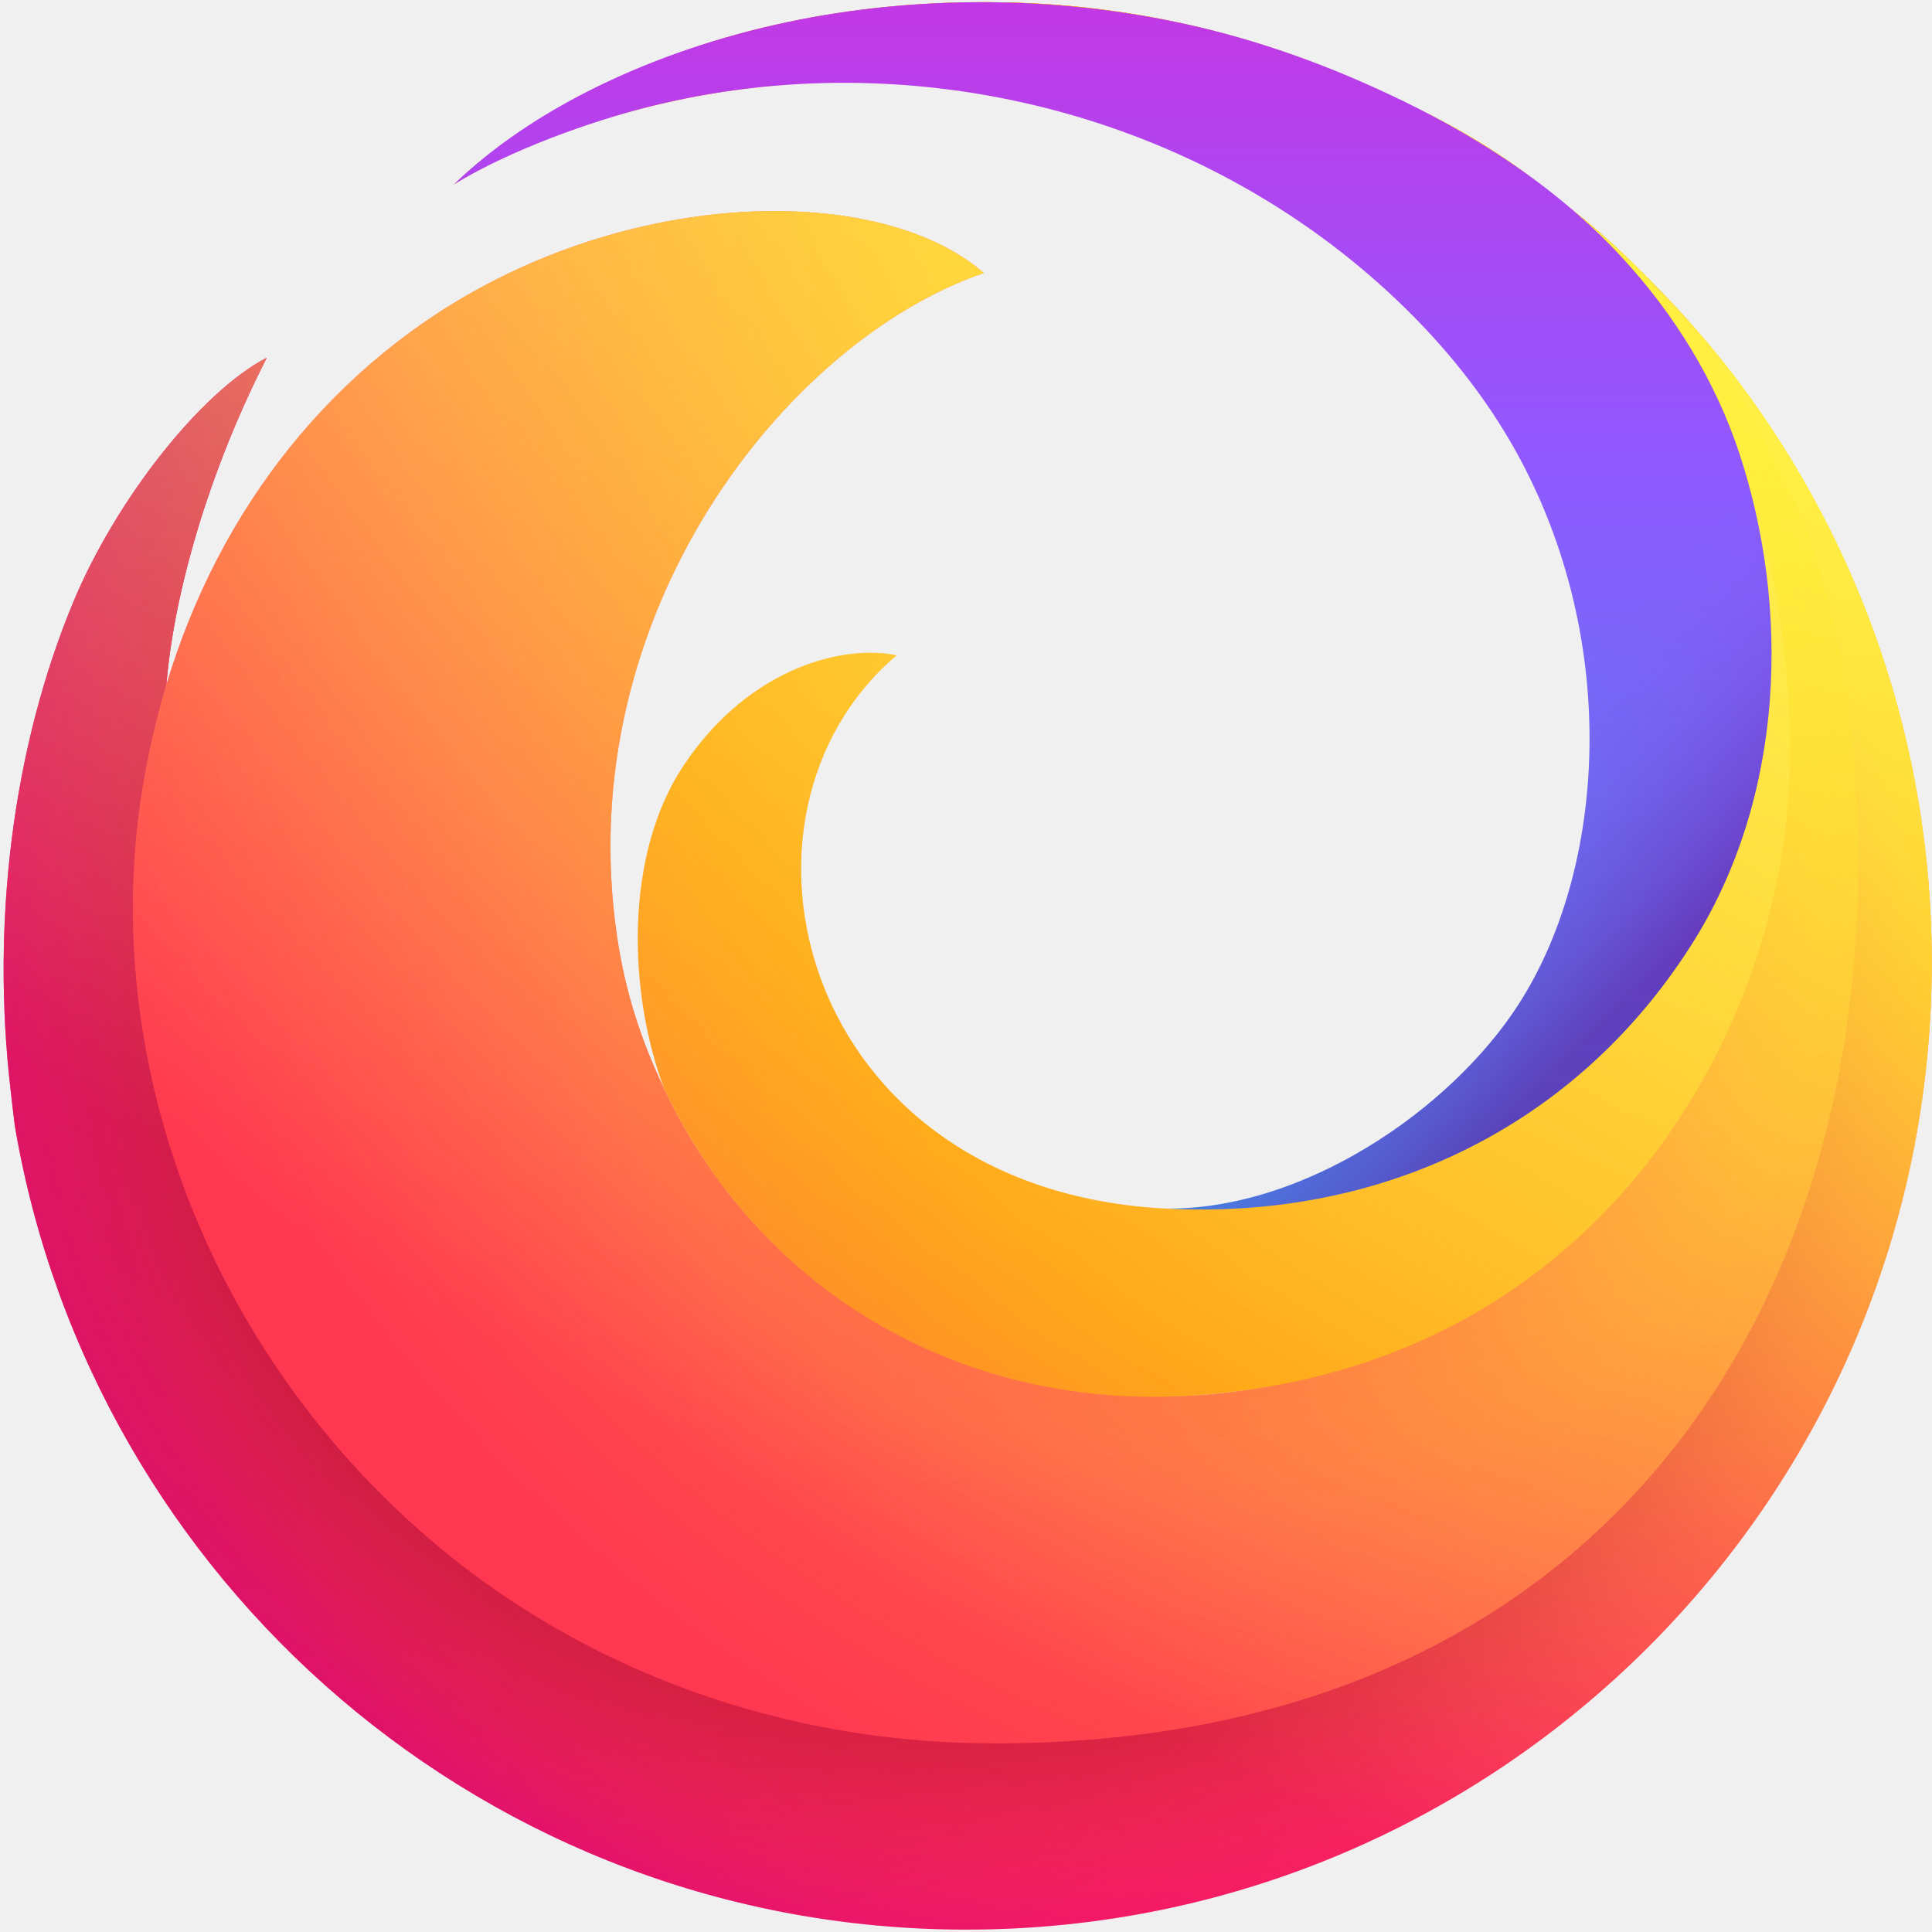
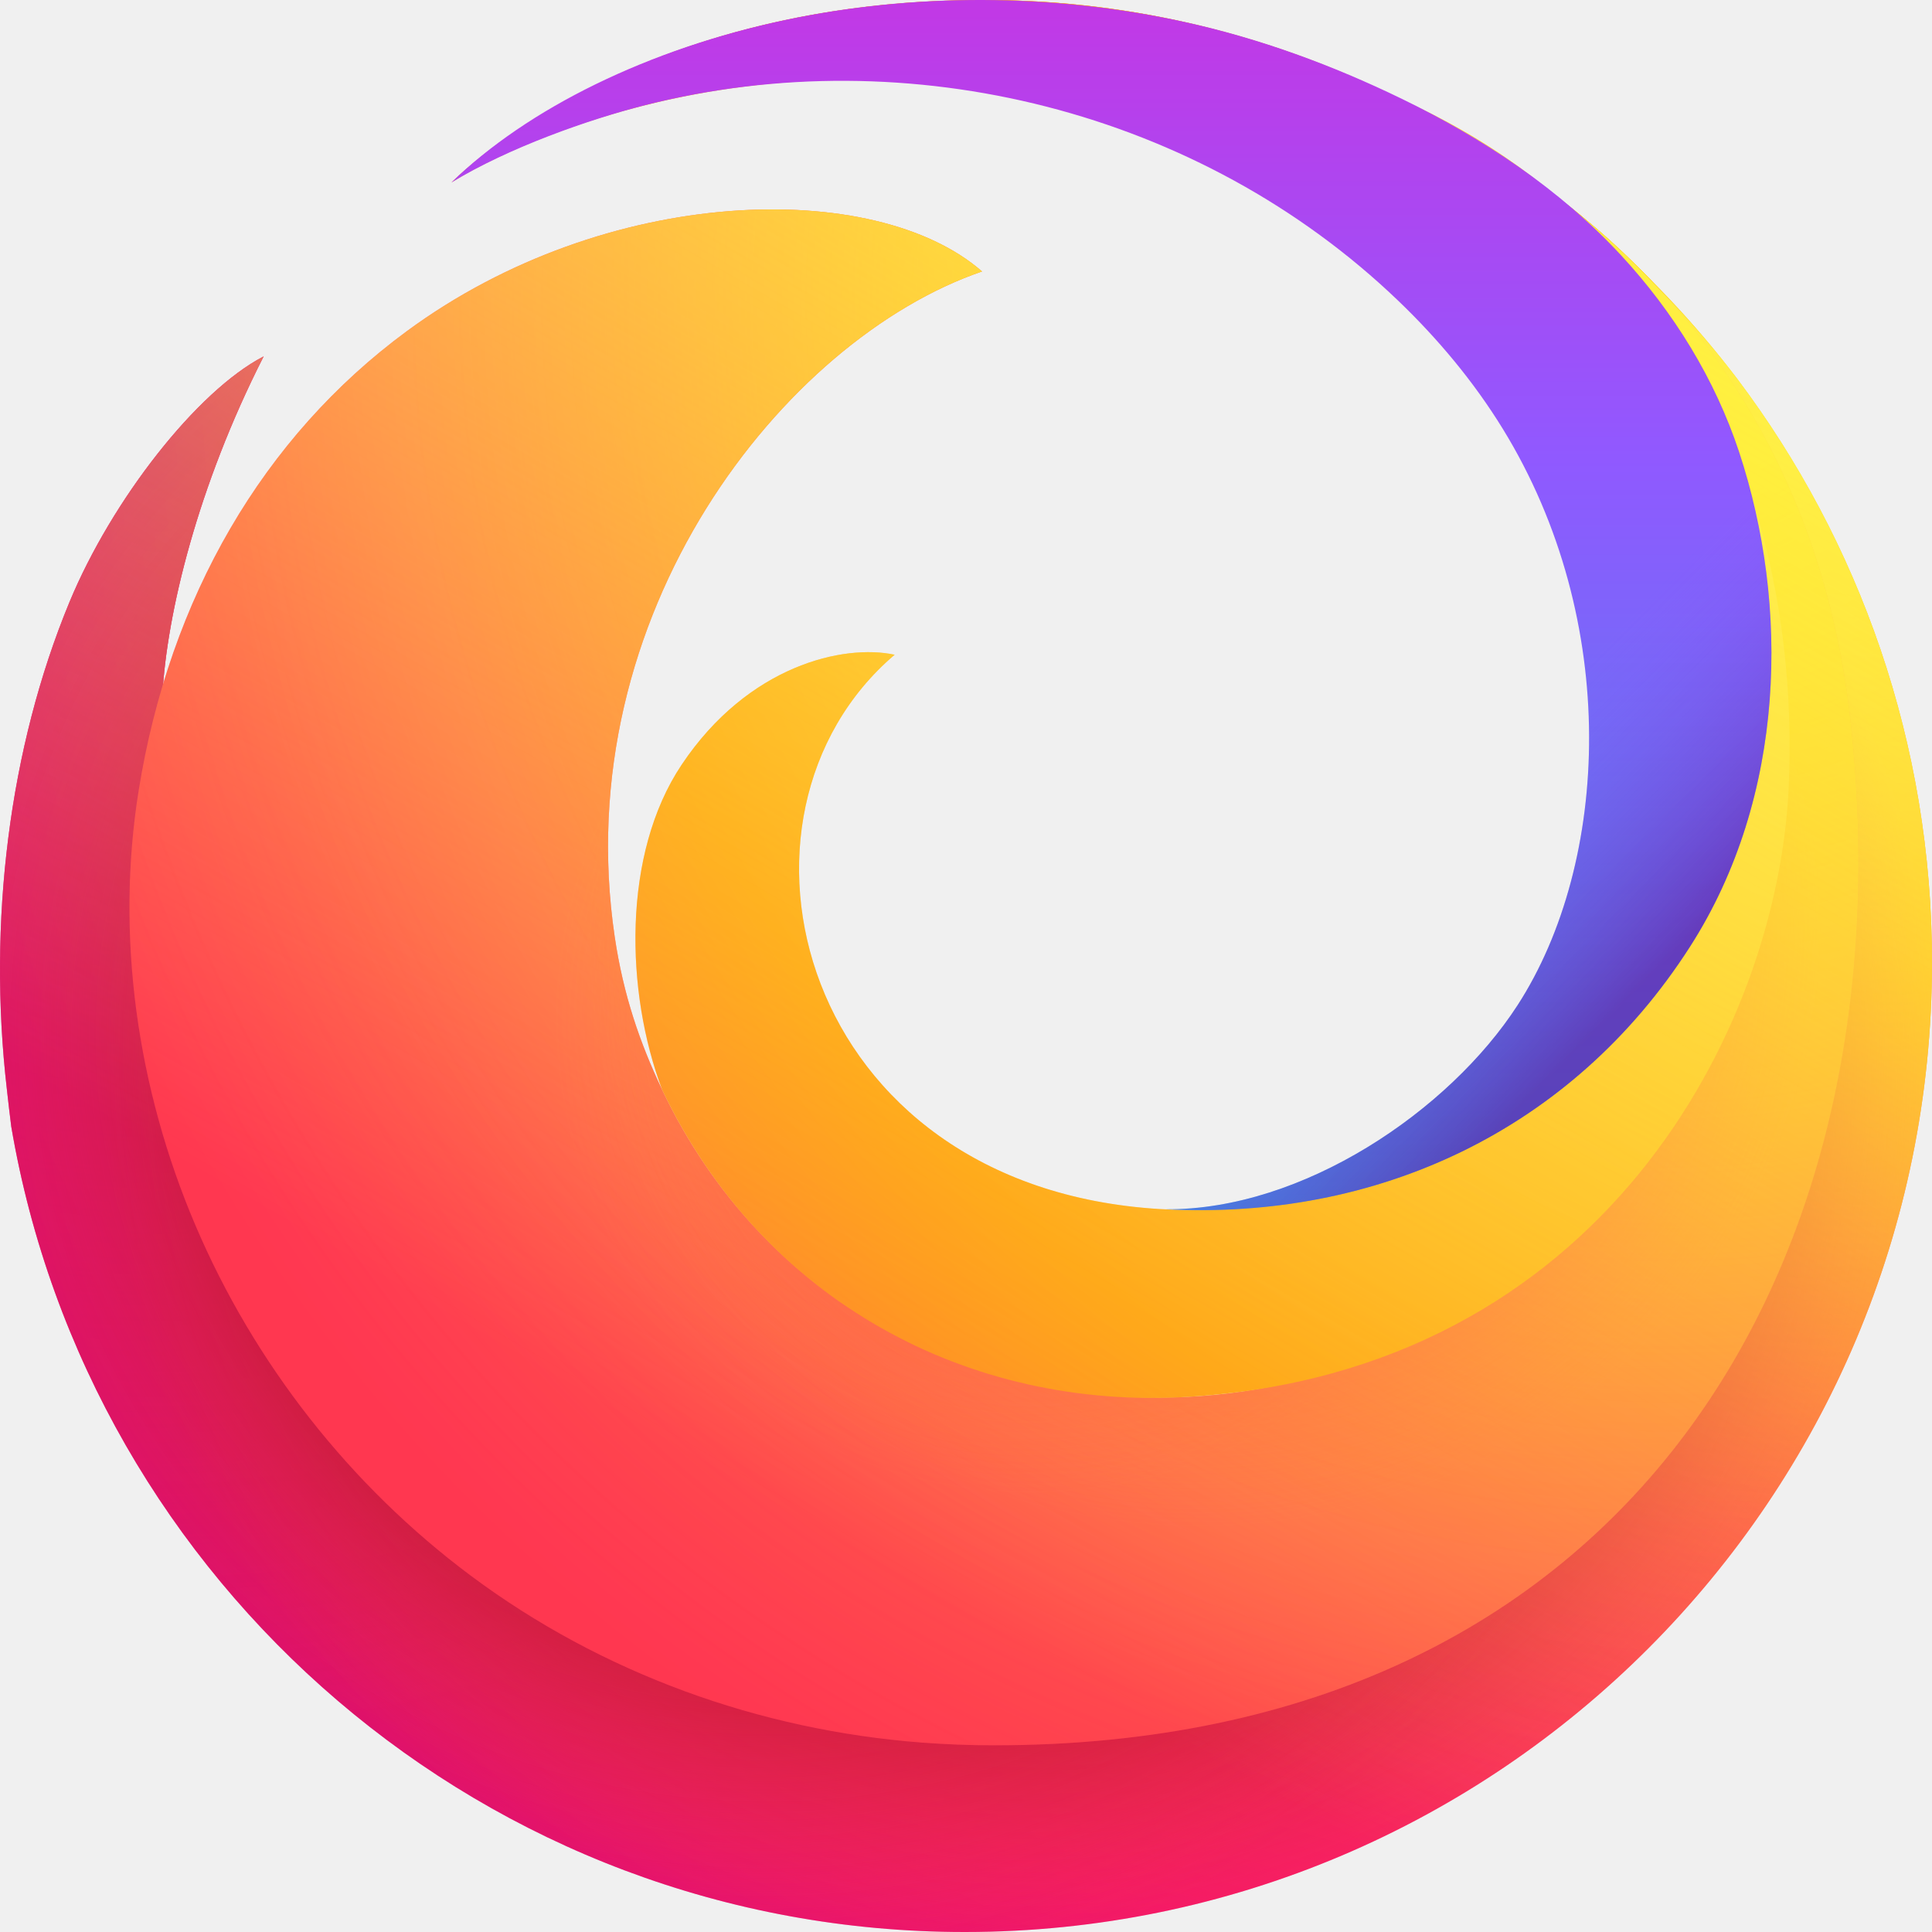
<svg xmlns="http://www.w3.org/2000/svg" width="500" height="500" viewBox="0 0 500 500" fill="none">
-   <g clip-path="url(#clip0_125_157)">
-     <path d="M449.694 98.46C404.598 39.093 334.289 2.094 260.344 0.619C202.418 -0.536 162.393 16.864 139.748 30.853C170.046 13.289 213.885 3.327 252.27 3.817C351.017 5.077 457.063 72.29 472.813 193.451C490.894 332.534 393.991 448.614 257.662 448.965C107.68 449.35 16.46 316.6 40.301 197.364C41.492 191.41 40.898 185.618 42.882 179.991C44.019 159.026 51.941 126.163 69.033 92.585C51.764 101.517 29.771 129.775 18.913 155.95C3.259 193.685 -2.258 238.811 2.708 281.744C3.082 284.975 3.42 288.198 3.843 291.402C23.931 409.483 126.532 499.379 250.102 499.379C388.084 499.379 499.94 387.299 499.94 249.042C499.94 192.512 481.232 140.365 449.694 98.46Z" fill="url(#paint0_radial_125_157)" />
+   <g clip-path="url(#clip0_1_7)">
+     <path d="M449.654 98.128C404.468 38.62 334.019 1.533 259.925 0.055C201.883 -1.103 161.778 16.339 139.088 30.361C169.446 12.755 213.373 2.769 251.835 3.26C350.78 4.524 457.038 71.895 472.82 193.345C490.937 332.758 393.84 449.114 257.237 449.466C106.955 449.852 15.552 316.787 39.441 197.267C40.634 191.299 40.039 185.493 42.028 179.853C43.166 158.838 51.105 125.897 68.23 92.24C50.927 101.192 28.89 129.518 18.01 155.755C2.324 193.58 -3.203 238.813 1.773 281.848C2.147 285.086 2.487 288.317 2.91 291.529C23.038 409.89 125.845 500 249.662 500C387.921 500 500.001 387.654 500.001 249.068C500.001 192.404 481.256 140.133 449.654 98.128Z" fill="url(#paint0_radial_1_7)" />
    <g opacity="0.67">
-       <path d="M449.694 98.46C404.598 39.093 334.289 2.094 260.344 0.619C202.418 -0.536 162.393 16.864 139.748 30.853C170.046 13.289 213.885 3.327 252.27 3.817C351.017 5.077 457.063 72.29 472.813 193.451C490.894 332.534 393.991 448.614 257.662 448.965C107.68 449.35 16.46 316.6 40.301 197.364C41.492 191.41 40.898 185.618 42.882 179.991C44.019 159.026 51.941 126.163 69.033 92.585C51.764 101.517 29.771 129.775 18.913 155.95C3.259 193.685 -2.258 238.811 2.708 281.744C3.082 284.975 3.42 288.198 3.843 291.402C23.931 409.483 126.532 499.379 250.102 499.379C388.084 499.379 499.94 387.299 499.94 249.042C499.94 192.512 481.232 140.365 449.694 98.46Z" fill="url(#paint1_radial_125_157)" />
+       <path d="M449.654 98.128C404.468 38.62 334.019 1.533 259.925 0.055C201.883 -1.103 161.778 16.339 139.088 30.361C169.446 12.755 213.373 2.769 251.835 3.26C350.78 4.524 457.038 71.895 472.82 193.345C490.937 332.758 393.84 449.114 257.237 449.466C106.955 449.852 15.552 316.787 39.441 197.267C40.634 191.299 40.039 185.493 42.028 179.853C43.166 158.838 51.105 125.897 68.23 92.24C50.927 101.192 28.89 129.518 18.01 155.755C2.324 193.58 -3.203 238.813 1.773 281.848C2.147 285.086 2.487 288.317 2.91 291.529C23.038 409.89 125.845 500 249.662 500C387.921 500 500.001 387.654 500.001 249.068C500.001 192.404 481.256 140.133 449.654 98.128Z" fill="url(#paint1_radial_1_7)" />
    </g>
-     <path d="M449.694 98.46C404.598 39.093 334.289 2.094 260.344 0.619C202.418 -0.536 162.393 16.864 139.748 30.853C170.046 13.289 213.885 3.327 252.27 3.817C351.017 5.077 457.063 72.29 472.813 193.451C490.894 332.534 393.991 448.614 257.662 448.965C107.68 449.35 16.46 316.6 40.301 197.364C41.492 191.41 40.898 185.618 42.882 179.991C44.019 159.026 51.941 126.163 69.033 92.585C51.764 101.517 29.771 129.775 18.913 155.95C3.259 193.685 -2.258 238.811 2.708 281.744C3.082 284.975 3.42 288.198 3.843 291.402C23.931 409.483 126.532 499.379 250.102 499.379C388.084 499.379 499.94 387.299 499.94 249.042C499.94 192.512 481.232 140.365 449.694 98.46Z" fill="url(#paint2_radial_125_157)" />
-     <path d="M449.694 98.46C404.598 39.093 334.289 2.094 260.344 0.619C202.418 -0.536 162.393 16.864 139.748 30.853C170.046 13.289 213.885 3.327 252.27 3.817C351.017 5.077 457.063 72.29 472.813 193.451C490.894 332.534 393.991 448.614 257.662 448.965C107.68 449.35 16.46 316.6 40.301 197.364C41.492 191.41 40.898 185.618 42.882 179.991C44.019 159.026 51.941 126.163 69.033 92.585C51.764 101.517 29.771 129.775 18.913 155.95C3.259 193.685 -2.258 238.811 2.708 281.744C3.082 284.975 3.42 288.198 3.843 291.402C23.931 409.483 126.532 499.379 250.102 499.379C388.084 499.379 499.94 387.299 499.94 249.042C499.94 192.512 481.232 140.365 449.694 98.46Z" fill="url(#paint3_radial_125_157)" />
-     <path d="M449.694 98.46C404.598 39.093 334.289 2.094 260.344 0.619C202.418 -0.536 162.393 16.864 139.748 30.853C170.046 13.289 213.885 3.327 252.27 3.817C351.017 5.077 457.063 72.29 472.813 193.451C490.894 332.534 393.991 448.614 257.662 448.965C107.68 449.35 16.46 316.6 40.301 197.364C41.492 191.41 40.898 185.618 42.882 179.991C44.019 159.026 51.941 126.163 69.033 92.585C51.764 101.517 29.771 129.775 18.913 155.95C3.259 193.685 -2.258 238.811 2.708 281.744C3.082 284.975 3.42 288.198 3.843 291.402C23.931 409.483 126.532 499.379 250.102 499.379C388.084 499.379 499.94 387.299 499.94 249.042C499.94 192.512 481.232 140.365 449.694 98.46Z" fill="url(#paint4_radial_125_157)" />
-     <path d="M472.813 193.451C474.81 208.81 475.399 223.913 474.694 238.633C482.966 237.406 491.255 236.294 499.559 235.331C496.797 184.094 478.666 136.954 449.694 98.46C404.598 39.093 334.289 2.094 260.344 0.619C202.418 -0.536 162.393 16.864 139.749 30.853C170.047 13.289 213.885 3.327 252.27 3.817C351.017 5.077 457.063 72.29 472.813 193.451Z" fill="url(#paint5_linear_125_157)" />
-     <path d="M478.887 186.534C464.846 59.912 351.879 2.996 252.27 3.816C213.884 4.133 170.047 13.288 139.748 30.853C125.596 39.596 118.233 47 117.545 47.708C118.348 47.041 120.748 45.066 124.73 42.334C124.86 42.243 124.992 42.154 125.123 42.063C125.236 41.986 125.354 41.907 125.469 41.829C139.912 31.851 156.213 24.604 173.45 19.555C199.774 11.844 228.277 9.255 255.681 9.944C368.335 16.438 447.834 109.905 450.602 209.396C452.892 291.738 385.468 357.406 307.749 361.209C251.226 363.975 197.982 336.634 171.96 281.937C166.172 269.769 161.926 257.401 159.712 242.45C147.383 159.21 203.303 88.224 254.584 70.649C226.915 46.493 157.601 48.131 106.01 86.071C68.857 113.393 44.756 154.964 36.771 204.559C30.683 242.371 36.416 281.694 51.367 316.813C66.601 352.598 91.376 384.146 122.523 407.376C156.346 432.602 197.075 447.281 239.053 450.478C245.244 450.949 251.453 451.18 257.662 451.18C422.723 451.18 494.345 325.934 478.887 186.534Z" fill="url(#paint6_radial_125_157)" />
-     <path d="M478.887 186.534C464.846 59.912 351.879 2.996 252.27 3.816C213.884 4.133 170.047 13.288 139.748 30.853C125.596 39.596 118.233 47 117.545 47.708C118.348 47.041 120.748 45.066 124.73 42.334C124.86 42.243 124.992 42.154 125.123 42.063C125.236 41.986 125.354 41.907 125.469 41.829C139.912 31.851 156.213 24.604 173.45 19.555C199.774 11.844 228.277 9.255 255.681 9.944C368.335 16.438 447.834 109.905 450.602 209.396C452.892 291.738 385.468 357.406 307.749 361.209C251.226 363.975 197.982 336.634 171.96 281.937C166.172 269.769 161.926 257.401 159.712 242.45C147.383 159.21 203.303 88.224 254.584 70.649C226.915 46.493 157.601 48.131 106.01 86.071C68.857 113.393 44.756 154.964 36.771 204.559C30.683 242.371 36.416 281.694 51.367 316.813C66.601 352.598 91.376 384.146 122.523 407.376C156.346 432.602 197.075 447.281 239.053 450.478C245.244 450.949 251.453 451.18 257.662 451.18C422.723 451.18 494.345 325.934 478.887 186.534Z" fill="url(#paint7_radial_125_157)" />
-     <path opacity="0.53" d="M478.887 186.534C464.846 59.912 351.879 2.996 252.27 3.816C213.884 4.133 170.047 13.288 139.748 30.853C125.596 39.596 118.233 47 117.545 47.708C118.348 47.041 120.748 45.066 124.73 42.334C124.86 42.243 124.992 42.154 125.123 42.063C125.236 41.986 125.354 41.907 125.469 41.829C139.912 31.851 156.213 24.604 173.45 19.555C199.774 11.844 228.277 9.255 255.681 9.944C368.335 16.438 447.834 109.905 450.602 209.396C452.892 291.738 385.468 357.406 307.749 361.209C251.226 363.975 197.982 336.634 171.96 281.937C166.172 269.769 161.926 257.401 159.712 242.45C147.383 159.21 203.303 88.224 254.584 70.649C226.915 46.493 157.601 48.131 106.01 86.071C68.857 113.393 44.756 154.964 36.771 204.559C30.683 242.371 36.416 281.694 51.367 316.813C66.601 352.598 91.376 384.146 122.523 407.376C156.346 432.602 197.075 447.281 239.053 450.478C245.244 450.949 251.453 451.18 257.662 451.18C422.723 451.18 494.345 325.934 478.887 186.534Z" fill="url(#paint8_radial_125_157)" />
-     <path opacity="0.53" d="M478.887 186.534C464.846 59.912 351.879 2.996 252.27 3.816C213.884 4.133 170.047 13.288 139.748 30.853C125.596 39.596 118.233 47 117.545 47.708C118.348 47.041 120.748 45.066 124.73 42.334C124.86 42.243 124.992 42.154 125.123 42.063C125.236 41.986 125.354 41.907 125.469 41.829C139.912 31.851 156.213 24.604 173.45 19.555C199.774 11.844 228.277 9.255 255.681 9.944C368.335 16.438 447.834 109.905 450.602 209.396C452.892 291.738 385.468 357.406 307.749 361.209C251.226 363.975 197.982 336.634 171.96 281.937C166.172 269.769 161.926 257.401 159.712 242.45C147.383 159.21 203.303 88.224 254.584 70.649C226.915 46.493 157.601 48.131 106.01 86.071C68.857 113.393 44.756 154.964 36.771 204.559C30.683 242.371 36.416 281.694 51.367 316.813C66.601 352.598 91.376 384.146 122.523 407.376C156.346 432.602 197.075 447.281 239.053 450.478C245.244 450.949 251.453 451.18 257.662 451.18C422.723 451.18 494.345 325.934 478.887 186.534Z" fill="url(#paint9_radial_125_157)" />
-     <path d="M307.749 361.21C414.426 354.724 460.071 266.459 462.931 203.801C467.399 105.957 409.32 0.438 255.681 9.944C228.277 9.256 199.774 11.844 173.45 19.555C150.373 26.61 134.345 35.833 125.469 41.83C125.354 41.909 125.237 41.984 125.123 42.064C124.984 42.157 124.864 42.243 124.73 42.335C122.341 44.008 120.005 45.759 117.724 47.586C121.995 44.664 174.979 13.386 248.591 23.044C336.777 34.613 417.433 103.211 417.433 193.721C417.433 263.36 363.593 316.525 300.555 312.73C206.896 307.091 183.312 211.088 232.011 169.608C218.873 166.78 194.184 172.318 176.994 198.009C161.57 221.061 162.441 256.681 171.96 281.938C197.982 336.635 251.262 364.644 307.749 361.21Z" fill="url(#paint10_radial_125_157)" />
-     <path d="M449.693 98.46C443.006 89.655 435.703 81.408 427.975 73.631C421.776 67.056 415.134 60.998 408.158 55.387C412.178 58.909 416.047 62.605 419.689 66.544C433.199 81.158 443.898 98.422 450.139 117.323C463.17 156.788 462.319 206.176 437.442 244.967C407.795 291.191 359.532 314.01 307.358 312.898C305.103 312.908 302.837 312.867 300.555 312.73C206.897 307.09 183.312 211.088 232.012 169.609C218.872 166.78 194.185 172.319 176.995 198.009C161.571 221.061 162.441 256.681 171.961 281.937C166.172 269.77 161.926 257.402 159.713 242.451C147.384 159.211 203.304 88.224 254.585 70.649C226.916 46.494 157.602 48.132 106.01 86.071C75.948 108.179 54.441 139.621 43.091 177.088C44.76 156.065 52.704 124.666 69.032 92.585C51.764 101.516 29.77 129.775 18.914 155.949C3.26 193.685 -2.258 238.811 2.707 281.744C3.083 284.975 3.421 288.198 3.843 291.403C23.93 409.483 126.532 499.379 250.103 499.379C388.084 499.379 499.941 387.299 499.941 249.042C499.941 192.512 481.233 140.366 449.693 98.46Z" fill="url(#paint11_linear_125_157)" />
-     <path d="M450.139 117.323C443.898 98.422 433.199 81.157 419.688 66.545C403.769 49.329 383.946 36.247 362.962 26.059C345.109 17.392 326.464 10.551 307.196 6.301C272.684 -1.313 236.475 -1.178 203.87 5.698C168.423 13.173 137.251 28.508 117.538 47.678C132.32 38.699 152.939 31.417 167.632 27.706C235.811 10.486 310.887 29.138 362.073 78.208C372.364 88.073 381.593 99.112 389.075 111.272C419.611 160.896 416.722 223.283 392.914 260.078C375.228 287.412 337.354 313.054 302.017 312.776C356.23 315.619 406.784 292.768 437.441 244.967C462.319 206.176 463.17 156.788 450.139 117.323Z" fill="url(#paint12_linear_125_157)" />
-     <path d="M450.139 117.323C443.898 98.422 433.199 81.157 419.688 66.545C403.769 49.329 383.946 36.247 362.962 26.059C345.109 17.392 326.464 10.551 307.196 6.301C272.684 -1.313 236.475 -1.178 203.87 5.698C168.423 13.173 137.251 28.508 117.538 47.678C132.32 38.699 152.939 31.417 167.632 27.706C235.811 10.486 310.887 29.138 362.073 78.208C372.364 88.073 381.593 99.112 389.075 111.272C419.611 160.896 416.722 223.283 392.914 260.078C375.228 287.412 337.354 313.054 302.017 312.776C356.23 315.619 406.784 292.768 437.441 244.967C462.319 206.176 463.17 156.788 450.139 117.323Z" fill="url(#paint13_linear_125_157)" />
+     <path d="M449.654 98.128C404.468 38.62 334.019 1.533 259.925 0.055C201.883 -1.103 161.778 16.339 139.088 30.361C169.446 12.755 213.373 2.769 251.835 3.26C350.78 4.524 457.038 71.895 472.82 193.345C490.937 332.758 393.84 449.114 257.237 449.466C106.955 449.852 15.552 316.787 39.441 197.267C40.634 191.299 40.039 185.493 42.028 179.853C43.166 158.838 51.105 125.897 68.23 92.24C50.927 101.192 28.89 129.518 18.01 155.755C2.324 193.58 -3.203 238.813 1.773 281.848C2.147 285.086 2.487 288.317 2.91 291.529C23.038 409.89 125.845 500 249.662 500C387.921 500 500.001 387.654 500.001 249.068C500.001 192.404 481.256 140.133 449.654 98.128Z" fill="url(#paint2_radial_1_7)" />
+     <path d="M449.654 98.128C404.468 38.62 334.019 1.533 259.925 0.055C201.883 -1.103 161.778 16.339 139.088 30.361C169.446 12.755 213.373 2.769 251.835 3.26C350.78 4.524 457.038 71.895 472.82 193.345C490.937 332.758 393.84 449.114 257.237 449.466C106.955 449.852 15.552 316.787 39.441 197.267C40.634 191.299 40.039 185.493 42.028 179.853C43.166 158.838 51.105 125.897 68.23 92.24C50.927 101.192 28.89 129.518 18.01 155.755C2.324 193.58 -3.203 238.813 1.773 281.848C2.147 285.086 2.487 288.317 2.91 291.529C23.038 409.89 125.845 500 249.662 500C387.921 500 500.001 387.654 500.001 249.068C500.001 192.404 481.256 140.133 449.654 98.128Z" fill="url(#paint3_radial_1_7)" />
+     <path d="M449.654 98.128C404.468 38.62 334.019 1.533 259.925 0.055C201.883 -1.103 161.778 16.339 139.088 30.361C169.446 12.755 213.373 2.769 251.835 3.26C350.78 4.524 457.038 71.895 472.82 193.345C490.937 332.758 393.84 449.114 257.237 449.466C106.955 449.852 15.552 316.787 39.441 197.267C40.634 191.299 40.039 185.493 42.028 179.853C43.166 158.838 51.105 125.897 68.23 92.24C50.927 101.192 28.89 129.518 18.01 155.755C2.324 193.58 -3.203 238.813 1.773 281.848C2.147 285.086 2.487 288.317 2.91 291.529C23.038 409.89 125.845 500 249.662 500C387.921 500 500.001 387.654 500.001 249.068C500.001 192.404 481.256 140.133 449.654 98.128Z" fill="url(#paint4_radial_1_7)" />
+     <path d="M472.82 193.345C474.821 208.74 475.411 223.879 474.704 238.634C482.993 237.404 491.298 236.29 499.619 235.324C496.852 183.966 478.684 136.714 449.654 98.128C404.468 38.62 334.019 1.533 259.925 0.055C201.883 -1.103 161.778 16.339 139.088 30.361C169.447 12.755 213.373 2.769 251.835 3.26C350.78 4.524 457.038 71.895 472.82 193.345Z" fill="url(#paint5_linear_1_7)" />
+     <path d="M478.906 186.412C464.837 59.488 351.644 2.437 251.835 3.26C213.372 3.577 169.447 12.754 139.088 30.36C124.907 39.124 117.529 46.546 116.84 47.255C117.645 46.587 120.05 44.607 124.039 41.869C124.17 41.778 124.302 41.688 124.433 41.597C124.546 41.52 124.665 41.441 124.78 41.363C139.252 31.361 155.585 24.097 172.857 19.036C199.234 11.306 227.794 8.712 255.252 9.402C368.133 15.911 447.791 109.6 450.564 209.328C452.859 291.866 385.3 357.69 307.425 361.502C250.788 364.274 197.438 336.868 171.364 282.041C165.564 269.844 161.31 257.447 159.091 242.46C146.738 159.023 202.77 87.868 254.153 70.251C226.429 46.038 156.976 47.68 105.282 85.71C68.054 113.097 43.904 154.767 35.904 204.479C29.803 242.381 35.549 281.798 50.529 317C65.794 352.87 90.618 384.493 121.828 407.778C155.719 433.064 196.529 447.778 238.591 450.983C244.794 451.455 251.016 451.686 257.237 451.686C422.629 451.686 494.395 326.143 478.906 186.412Z" fill="url(#paint6_radial_1_7)" />
+     <path d="M478.906 186.412C464.837 59.488 351.644 2.437 251.835 3.26C213.372 3.577 169.447 12.754 139.088 30.36C124.907 39.124 117.529 46.546 116.84 47.255C117.645 46.587 120.05 44.607 124.039 41.869C124.17 41.778 124.302 41.688 124.433 41.597C124.546 41.52 124.665 41.441 124.78 41.363C139.252 31.361 155.585 24.097 172.857 19.036C199.234 11.306 227.794 8.712 255.252 9.402C368.133 15.911 447.791 109.6 450.564 209.328C452.859 291.866 385.3 357.69 307.425 361.502C250.788 364.274 197.438 336.868 171.364 282.041C165.564 269.844 161.31 257.447 159.091 242.46C146.738 159.023 202.77 87.868 254.153 70.251C226.429 46.038 156.976 47.68 105.282 85.71C68.054 113.097 43.904 154.767 35.904 204.479C29.803 242.381 35.549 281.798 50.529 317C65.794 352.87 90.618 384.493 121.828 407.778C155.719 433.064 196.529 447.778 238.591 450.983C244.794 451.455 251.016 451.686 257.237 451.686C422.629 451.686 494.395 326.143 478.906 186.412Z" fill="url(#paint7_radial_1_7)" />
+     <path opacity="0.53" d="M478.906 186.412C464.837 59.488 351.644 2.437 251.835 3.26C213.372 3.577 169.447 12.754 139.088 30.36C124.907 39.124 117.529 46.546 116.84 47.255C117.645 46.587 120.05 44.607 124.039 41.869C124.17 41.778 124.302 41.688 124.433 41.597C124.546 41.52 124.665 41.441 124.78 41.363C139.252 31.361 155.585 24.097 172.857 19.036C199.234 11.306 227.794 8.712 255.252 9.402C368.133 15.911 447.791 109.6 450.564 209.328C452.859 291.866 385.3 357.69 307.425 361.502C250.788 364.274 197.438 336.868 171.364 282.041C165.564 269.844 161.31 257.447 159.091 242.46C146.738 159.023 202.77 87.868 254.153 70.251C226.429 46.038 156.976 47.68 105.282 85.71C68.054 113.097 43.904 154.767 35.904 204.479C29.803 242.381 35.549 281.798 50.529 317C65.794 352.87 90.618 384.493 121.828 407.778C155.719 433.064 196.529 447.778 238.591 450.983C244.794 451.455 251.016 451.686 257.237 451.686C422.629 451.686 494.395 326.143 478.906 186.412Z" fill="url(#paint8_radial_1_7)" />
+     <path opacity="0.53" d="M478.906 186.412C464.837 59.488 351.644 2.437 251.835 3.26C213.372 3.577 169.447 12.754 139.088 30.36C124.907 39.124 117.529 46.546 116.84 47.255C117.645 46.587 120.05 44.607 124.039 41.869C124.17 41.778 124.302 41.688 124.433 41.597C124.546 41.52 124.665 41.441 124.78 41.363C139.252 31.361 155.585 24.097 172.857 19.036C199.234 11.306 227.794 8.712 255.252 9.402C368.133 15.911 447.791 109.6 450.564 209.328C452.859 291.866 385.3 357.69 307.425 361.502C250.788 364.274 197.438 336.868 171.364 282.041C165.564 269.844 161.31 257.447 159.091 242.46C146.738 159.023 202.77 87.868 254.153 70.251C226.429 46.038 156.976 47.68 105.282 85.71C68.054 113.097 43.904 154.767 35.904 204.479C29.803 242.381 35.549 281.798 50.529 317C65.794 352.87 90.618 384.493 121.828 407.778C155.719 433.064 196.529 447.778 238.591 450.983C244.794 451.455 251.016 451.686 257.237 451.686C422.629 451.686 494.395 326.143 478.906 186.412Z" fill="url(#paint9_radial_1_7)" />
+     <path d="M307.425 361.503C414.316 355.001 460.052 266.526 462.918 203.72C467.395 105.643 409.2 -0.127 255.252 9.402C227.794 8.712 199.234 11.306 172.857 19.036C149.734 26.107 133.674 35.352 124.78 41.363C124.665 41.443 124.547 41.518 124.433 41.598C124.294 41.692 124.174 41.778 124.039 41.87C121.646 43.547 119.305 45.302 117.019 47.133C121.299 44.205 174.389 12.852 248.148 22.532C336.512 34.129 417.329 102.89 417.329 193.616C417.329 263.42 363.381 316.711 300.217 312.907C206.37 307.255 182.739 211.024 231.535 169.445C218.371 166.611 193.632 172.162 176.408 197.914C160.953 221.021 161.826 256.725 171.364 282.042C197.438 336.869 250.824 364.945 307.425 361.503Z" fill="url(#paint10_radial_1_7)" />
+     <path d="M449.653 98.128C442.953 89.302 435.635 81.036 427.892 73.24C421.681 66.649 415.025 60.577 408.035 54.953C412.063 58.483 415.94 62.188 419.589 66.137C433.126 80.785 443.847 98.09 450.1 117.036C463.157 156.595 462.305 206.1 437.378 244.983C407.672 291.317 359.312 314.19 307.033 313.076C304.773 313.086 302.503 313.045 300.216 312.907C206.371 307.254 182.739 211.024 231.536 169.446C218.37 166.611 193.633 172.163 176.409 197.914C160.954 221.021 161.826 256.725 171.365 282.041C165.564 269.845 161.31 257.448 159.092 242.461C146.739 159.024 202.771 87.867 254.154 70.251C226.43 46.038 156.977 47.681 105.282 85.71C75.16 107.87 53.609 139.387 42.237 176.943C43.908 155.87 51.868 124.396 68.229 92.24C50.928 101.191 28.89 129.518 18.011 155.754C2.326 193.58 -3.203 238.813 1.772 281.848C2.148 285.086 2.487 288.317 2.91 291.53C23.037 409.89 125.845 500 249.663 500C387.921 500 500.002 387.654 500.002 249.068C500.002 192.404 481.256 140.134 449.653 98.128Z" fill="url(#paint11_linear_1_7)" />
+     <path d="M450.1 117.036C443.847 98.09 433.126 80.784 419.588 66.137C403.638 48.88 383.775 35.767 362.749 25.555C344.86 16.867 326.178 10.011 306.871 5.75C272.289 -1.882 236.008 -1.746 203.338 5.146C167.82 12.639 136.586 28.009 116.833 47.225C131.645 38.225 152.305 30.926 167.027 27.206C235.343 9.945 310.57 28.641 361.858 77.828C372.17 87.717 381.417 98.782 388.914 110.971C419.511 160.713 416.616 223.248 392.761 260.13C375.039 287.529 337.09 313.232 301.682 312.954C356.003 315.803 406.659 292.898 437.377 244.983C462.305 206.1 463.157 156.595 450.1 117.036Z" fill="url(#paint12_linear_1_7)" />
+     <path d="M450.1 117.036C443.847 98.09 433.126 80.784 419.588 66.137C403.638 48.88 383.775 35.767 362.749 25.555C344.86 16.867 326.178 10.011 306.871 5.75C272.289 -1.882 236.008 -1.746 203.338 5.146C167.82 12.639 136.586 28.009 116.833 47.225C131.645 38.225 152.305 30.926 167.027 27.206C235.343 9.945 310.57 28.641 361.858 77.828C372.17 87.717 381.417 98.782 388.914 110.971C419.511 160.713 416.616 223.248 392.761 260.13C375.039 287.529 337.09 313.232 301.682 312.954C356.003 315.803 406.659 292.898 437.377 244.983C462.305 206.1 463.157 156.595 450.1 117.036Z" fill="url(#paint13_linear_1_7)" />
  </g>
  <defs>
-     <radialGradient id="paint0_radial_125_157" cx="0" cy="0" r="1" gradientUnits="userSpaceOnUse" gradientTransform="translate(447.117 95.0542) scale(566.243 567.375)">
+     <radialGradient id="paint0_radial_1_7" cx="0" cy="0" r="1" gradientUnits="userSpaceOnUse" gradientTransform="translate(447.072 94.7143) scale(567.377 568.723)">
      <stop stop-color="#FFF44F" />
      <stop offset="0.295" stop-color="#FF980E" />
      <stop offset="0.432" stop-color="#FF5D36" />
      <stop offset="0.53" stop-color="#FF3750" />
      <stop offset="0.749" stop-color="#F5156C" />
      <stop offset="0.765" stop-color="#F1136E" />
      <stop offset="0.88" stop-color="#DA057A" />
      <stop offset="0.953" stop-color="#D2007F" />
    </radialGradient>
-     <radialGradient id="paint1_radial_125_157" cx="0" cy="0" r="1" gradientUnits="userSpaceOnUse" gradientTransform="translate(42.29 118.526) scale(335.118 335.788)">
+     <radialGradient id="paint1_radial_1_7" cx="0" cy="0" r="1" gradientUnits="userSpaceOnUse" gradientTransform="translate(41.434 118.242) scale(335.789 336.586)">
      <stop stop-color="#B5007F" />
      <stop offset="1" stop-color="#F5156C" stop-opacity="0" />
    </radialGradient>
-     <radialGradient id="paint2_radial_125_157" cx="0" cy="0" r="1" gradientUnits="userSpaceOnUse" gradientTransform="translate(495.521 62.7703) scale(664.915 666.245)">
+     <radialGradient id="paint2_radial_1_7" cx="0" cy="0" r="1" gradientUnits="userSpaceOnUse" gradientTransform="translate(495.573 62.3537) scale(666.248 667.828)">
      <stop stop-color="#FFDD00" stop-opacity="0.6" />
      <stop offset="0.084" stop-color="#FFD801" stop-opacity="0.524" />
      <stop offset="0.182" stop-color="#FECA05" stop-opacity="0.435" />
      <stop offset="0.288" stop-color="#FEB20C" stop-opacity="0.339" />
      <stop offset="0.4" stop-color="#FD9115" stop-opacity="0.239" />
      <stop offset="0.515" stop-color="#FB6621" stop-opacity="0.134" />
      <stop offset="0.633" stop-color="#F9332F" stop-opacity="0.028" />
      <stop offset="0.664" stop-color="#F92433" stop-opacity="0" />
    </radialGradient>
-     <radialGradient id="paint3_radial_125_157" cx="0" cy="0" r="1" gradientUnits="userSpaceOnUse" gradientTransform="translate(264.692 278.091) scale(857.793 859.509)">
+     <radialGradient id="paint3_radial_1_7" cx="0" cy="0" r="1" gradientUnits="userSpaceOnUse" gradientTransform="translate(264.281 278.186) scale(859.512 861.552)">
      <stop offset="0.153" stop-color="#960E18" />
      <stop offset="0.206" stop-color="#CC2335" stop-opacity="0.554" />
      <stop offset="0.249" stop-color="#F13148" stop-opacity="0.191" />
      <stop offset="0.272" stop-color="#FF3750" stop-opacity="0" />
    </radialGradient>
-     <radialGradient id="paint4_radial_125_157" cx="0" cy="0" r="1" gradientUnits="userSpaceOnUse" gradientTransform="translate(199.779 267.283) scale(857.793 859.509)">
+     <radialGradient id="paint4_radial_1_7" cx="0" cy="0" r="1" gradientUnits="userSpaceOnUse" gradientTransform="translate(199.239 267.352) scale(859.512 861.552)">
      <stop offset="0.113" stop-color="#960E18" />
      <stop offset="0.189" stop-color="#CC2335" stop-opacity="0.554" />
      <stop offset="0.252" stop-color="#F13148" stop-opacity="0.191" />
      <stop offset="0.284" stop-color="#FF3750" stop-opacity="0" />
    </radialGradient>
-     <linearGradient id="paint5_linear_125_157" x1="286.808" y1="49.044" x2="434.019" y2="303.511" gradientUnits="userSpaceOnUse">
+     <linearGradient id="paint5_linear_1_7" x1="286.442" y1="48.594" x2="434.03" y2="303.619" gradientUnits="userSpaceOnUse">
      <stop stop-color="#FFBC04" />
      <stop offset="0.26" stop-color="#FFA202" stop-opacity="0.489" />
      <stop offset="0.508" stop-color="#FF8E00" stop-opacity="0" />
    </linearGradient>
-     <radialGradient id="paint6_radial_125_157" cx="0" cy="0" r="1" gradientUnits="userSpaceOnUse" gradientTransform="translate(435.236 75.8845) scale(531.485 532.548)">
+     <radialGradient id="paint6_radial_1_7" cx="0" cy="0" r="1" gradientUnits="userSpaceOnUse" gradientTransform="translate(435.167 75.4991) scale(532.55 533.814)">
      <stop stop-color="#FF980E" />
      <stop offset="0.295" stop-color="#FF7139" />
      <stop offset="0.485" stop-color="#FF5B51" />
      <stop offset="0.626" stop-color="#FF4F5E" />
      <stop offset="0.737" stop-color="#FF4055" />
      <stop offset="0.843" stop-color="#FF3750" />
    </radialGradient>
-     <radialGradient id="paint7_radial_125_157" cx="0" cy="0" r="1" gradientUnits="userSpaceOnUse" gradientTransform="translate(435.236 75.8845) scale(531.485 532.548)">
+     <radialGradient id="paint7_radial_1_7" cx="0" cy="0" r="1" gradientUnits="userSpaceOnUse" gradientTransform="translate(435.167 75.4991) scale(532.55 533.814)">
      <stop offset="0.084" stop-color="#FFDE08" />
      <stop offset="0.208" stop-color="#FFD609" stop-opacity="0.832" />
      <stop offset="0.403" stop-color="#FFBF0B" stop-opacity="0.568" />
      <stop offset="0.644" stop-color="#FF9B0F" stop-opacity="0.242" />
      <stop offset="0.822" stop-color="#FF7B12" stop-opacity="0" />
    </radialGradient>
-     <radialGradient id="paint8_radial_125_157" cx="0" cy="0" r="1" gradientUnits="userSpaceOnUse" gradientTransform="translate(312.445 241.557) rotate(75.7139) scale(261.154 272.062)">
+     <radialGradient id="paint8_radial_1_7" cx="0" cy="0" r="1" gradientUnits="userSpaceOnUse" gradientTransform="translate(312.131 241.565) rotate(75.719) scale(261.769 272.613)">
      <stop offset="0.363" stop-color="#FF3750" />
      <stop offset="0.411" stop-color="#FF444B" stop-opacity="0.789" />
      <stop offset="0.59" stop-color="#FF7139" stop-opacity="0" />
    </radialGradient>
-     <radialGradient id="paint9_radial_125_157" cx="0" cy="0" r="1" gradientUnits="userSpaceOnUse" gradientTransform="translate(267.515 263.676) rotate(75.7139) scale(261.154 260.925)">
+     <radialGradient id="paint9_radial_1_7" cx="0" cy="0" r="1" gradientUnits="userSpaceOnUse" gradientTransform="translate(267.11 263.737) rotate(75.719) scale(261.769 261.454)">
      <stop offset="0.216" stop-color="#FF3750" stop-opacity="0.8" />
      <stop offset="0.27" stop-color="#FF444B" stop-opacity="0.632" />
      <stop offset="0.474" stop-color="#FF7139" stop-opacity="0" />
    </radialGradient>
-     <radialGradient id="paint10_radial_125_157" cx="0" cy="0" r="1" gradientUnits="userSpaceOnUse" gradientTransform="translate(541.305 15.7284) scale(898.306 900.103)">
+     <radialGradient id="paint10_radial_1_7" cx="0" cy="0" r="1" gradientUnits="userSpaceOnUse" gradientTransform="translate(541.45 15.2) scale(900.107 902.242)">
      <stop offset="0.054" stop-color="#FFF44F" />
      <stop offset="0.457" stop-color="#FF980E" />
      <stop offset="0.521" stop-color="#FF8424" />
      <stop offset="0.587" stop-color="#FF7634" />
      <stop offset="0.639" stop-color="#FF7139" />
    </radialGradient>
-     <linearGradient id="paint11_linear_125_157" x1="369.083" y1="44.567" x2="113.651" y2="486.105" gradientUnits="userSpaceOnUse">
+     <linearGradient id="paint11_linear_1_7" x1="368.882" y1="44.108" x2="112.796" y2="486.612" gradientUnits="userSpaceOnUse">
      <stop stop-color="#FFF44F" stop-opacity="0.8" />
      <stop offset="0.75" stop-color="#FFF44F" stop-opacity="0" />
    </linearGradient>
-     <linearGradient id="paint12_linear_125_157" x1="288.003" y1="314.291" x2="288.003" y2="3.728" gradientUnits="userSpaceOnUse">
+     <linearGradient id="paint12_linear_1_7" x1="287.639" y1="314.472" x2="287.639" y2="3.171" gradientUnits="userSpaceOnUse">
      <stop stop-color="#3A8EE6" />
      <stop offset="0.236" stop-color="#5C79F0" />
      <stop offset="0.629" stop-color="#9059FF" />
      <stop offset="1" stop-color="#C139E6" />
    </linearGradient>
-     <linearGradient id="paint13_linear_125_157" x1="173.945" y1="2.304" x2="425.943" y2="253.798" gradientUnits="userSpaceOnUse">
+     <linearGradient id="paint13_linear_1_7" x1="173.353" y1="1.743" x2="425.949" y2="253.742" gradientUnits="userSpaceOnUse">
      <stop offset="0.805" stop-color="#9059FF" stop-opacity="0" />
      <stop offset="1" stop-color="#6E008B" stop-opacity="0.5" />
    </linearGradient>
-     <clipPath id="clip0_125_157">
+     <clipPath id="clip0_1_7">
      <rect width="500" height="500" fill="white" />
    </clipPath>
  </defs>
</svg>
